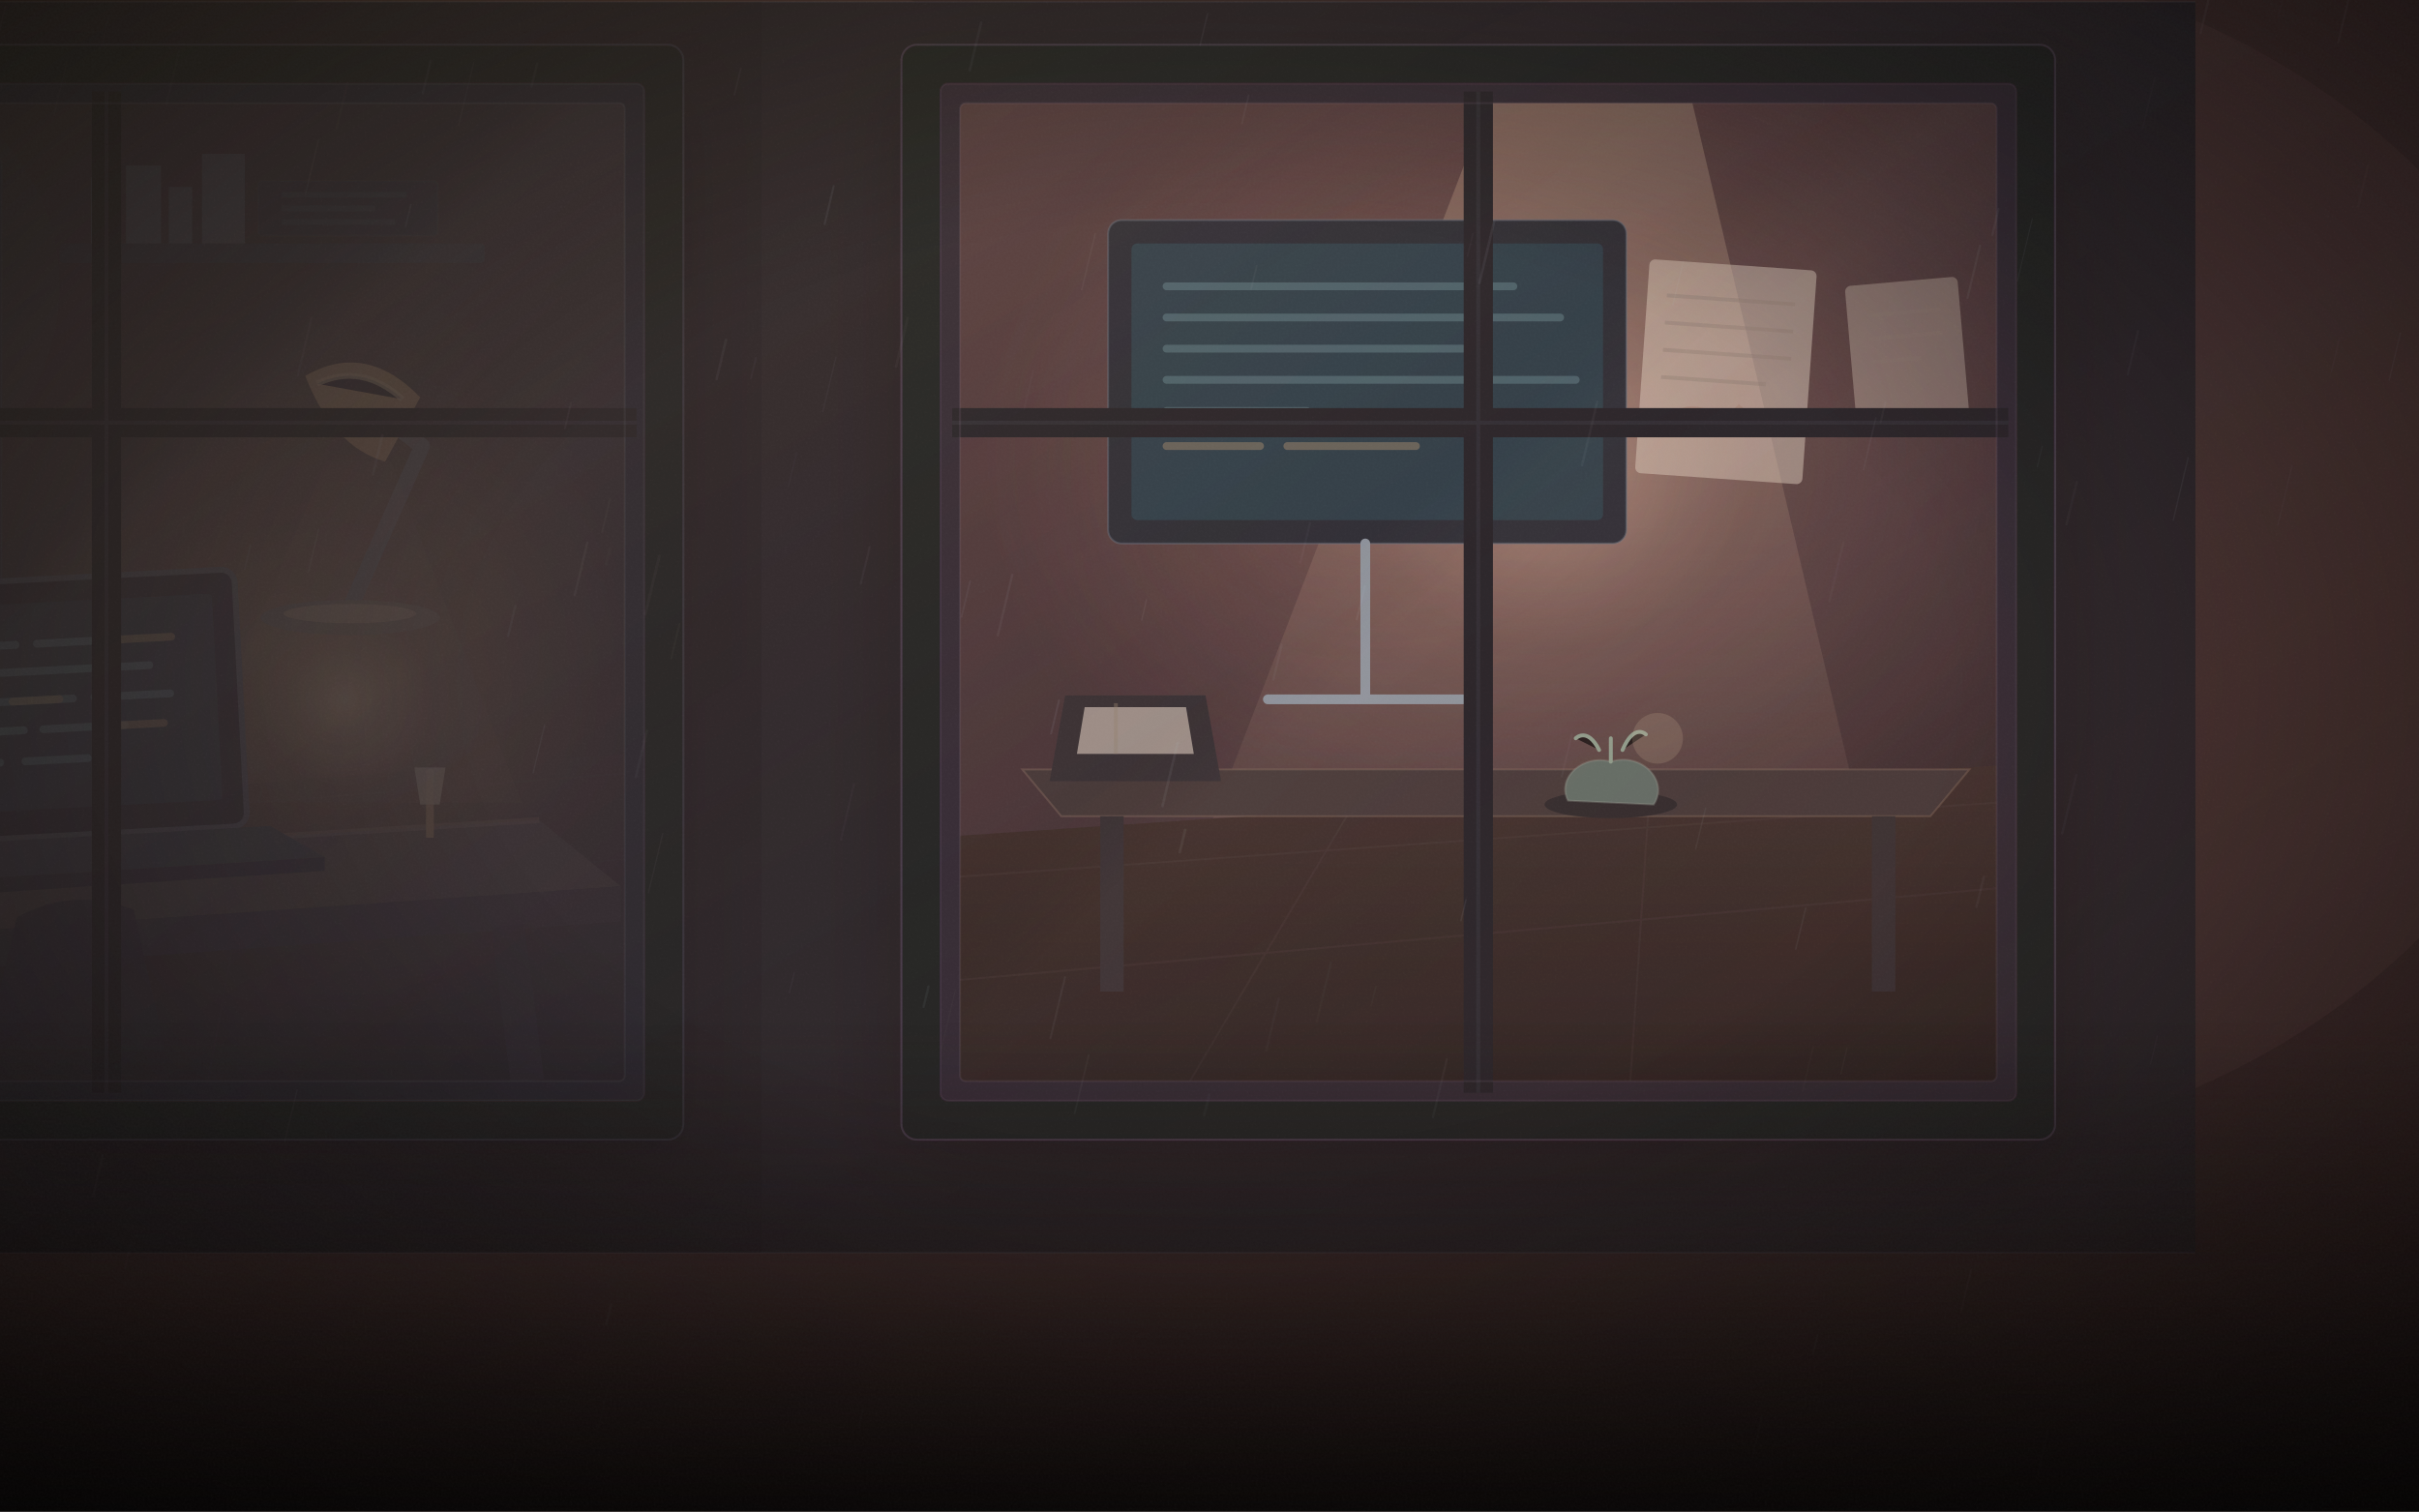
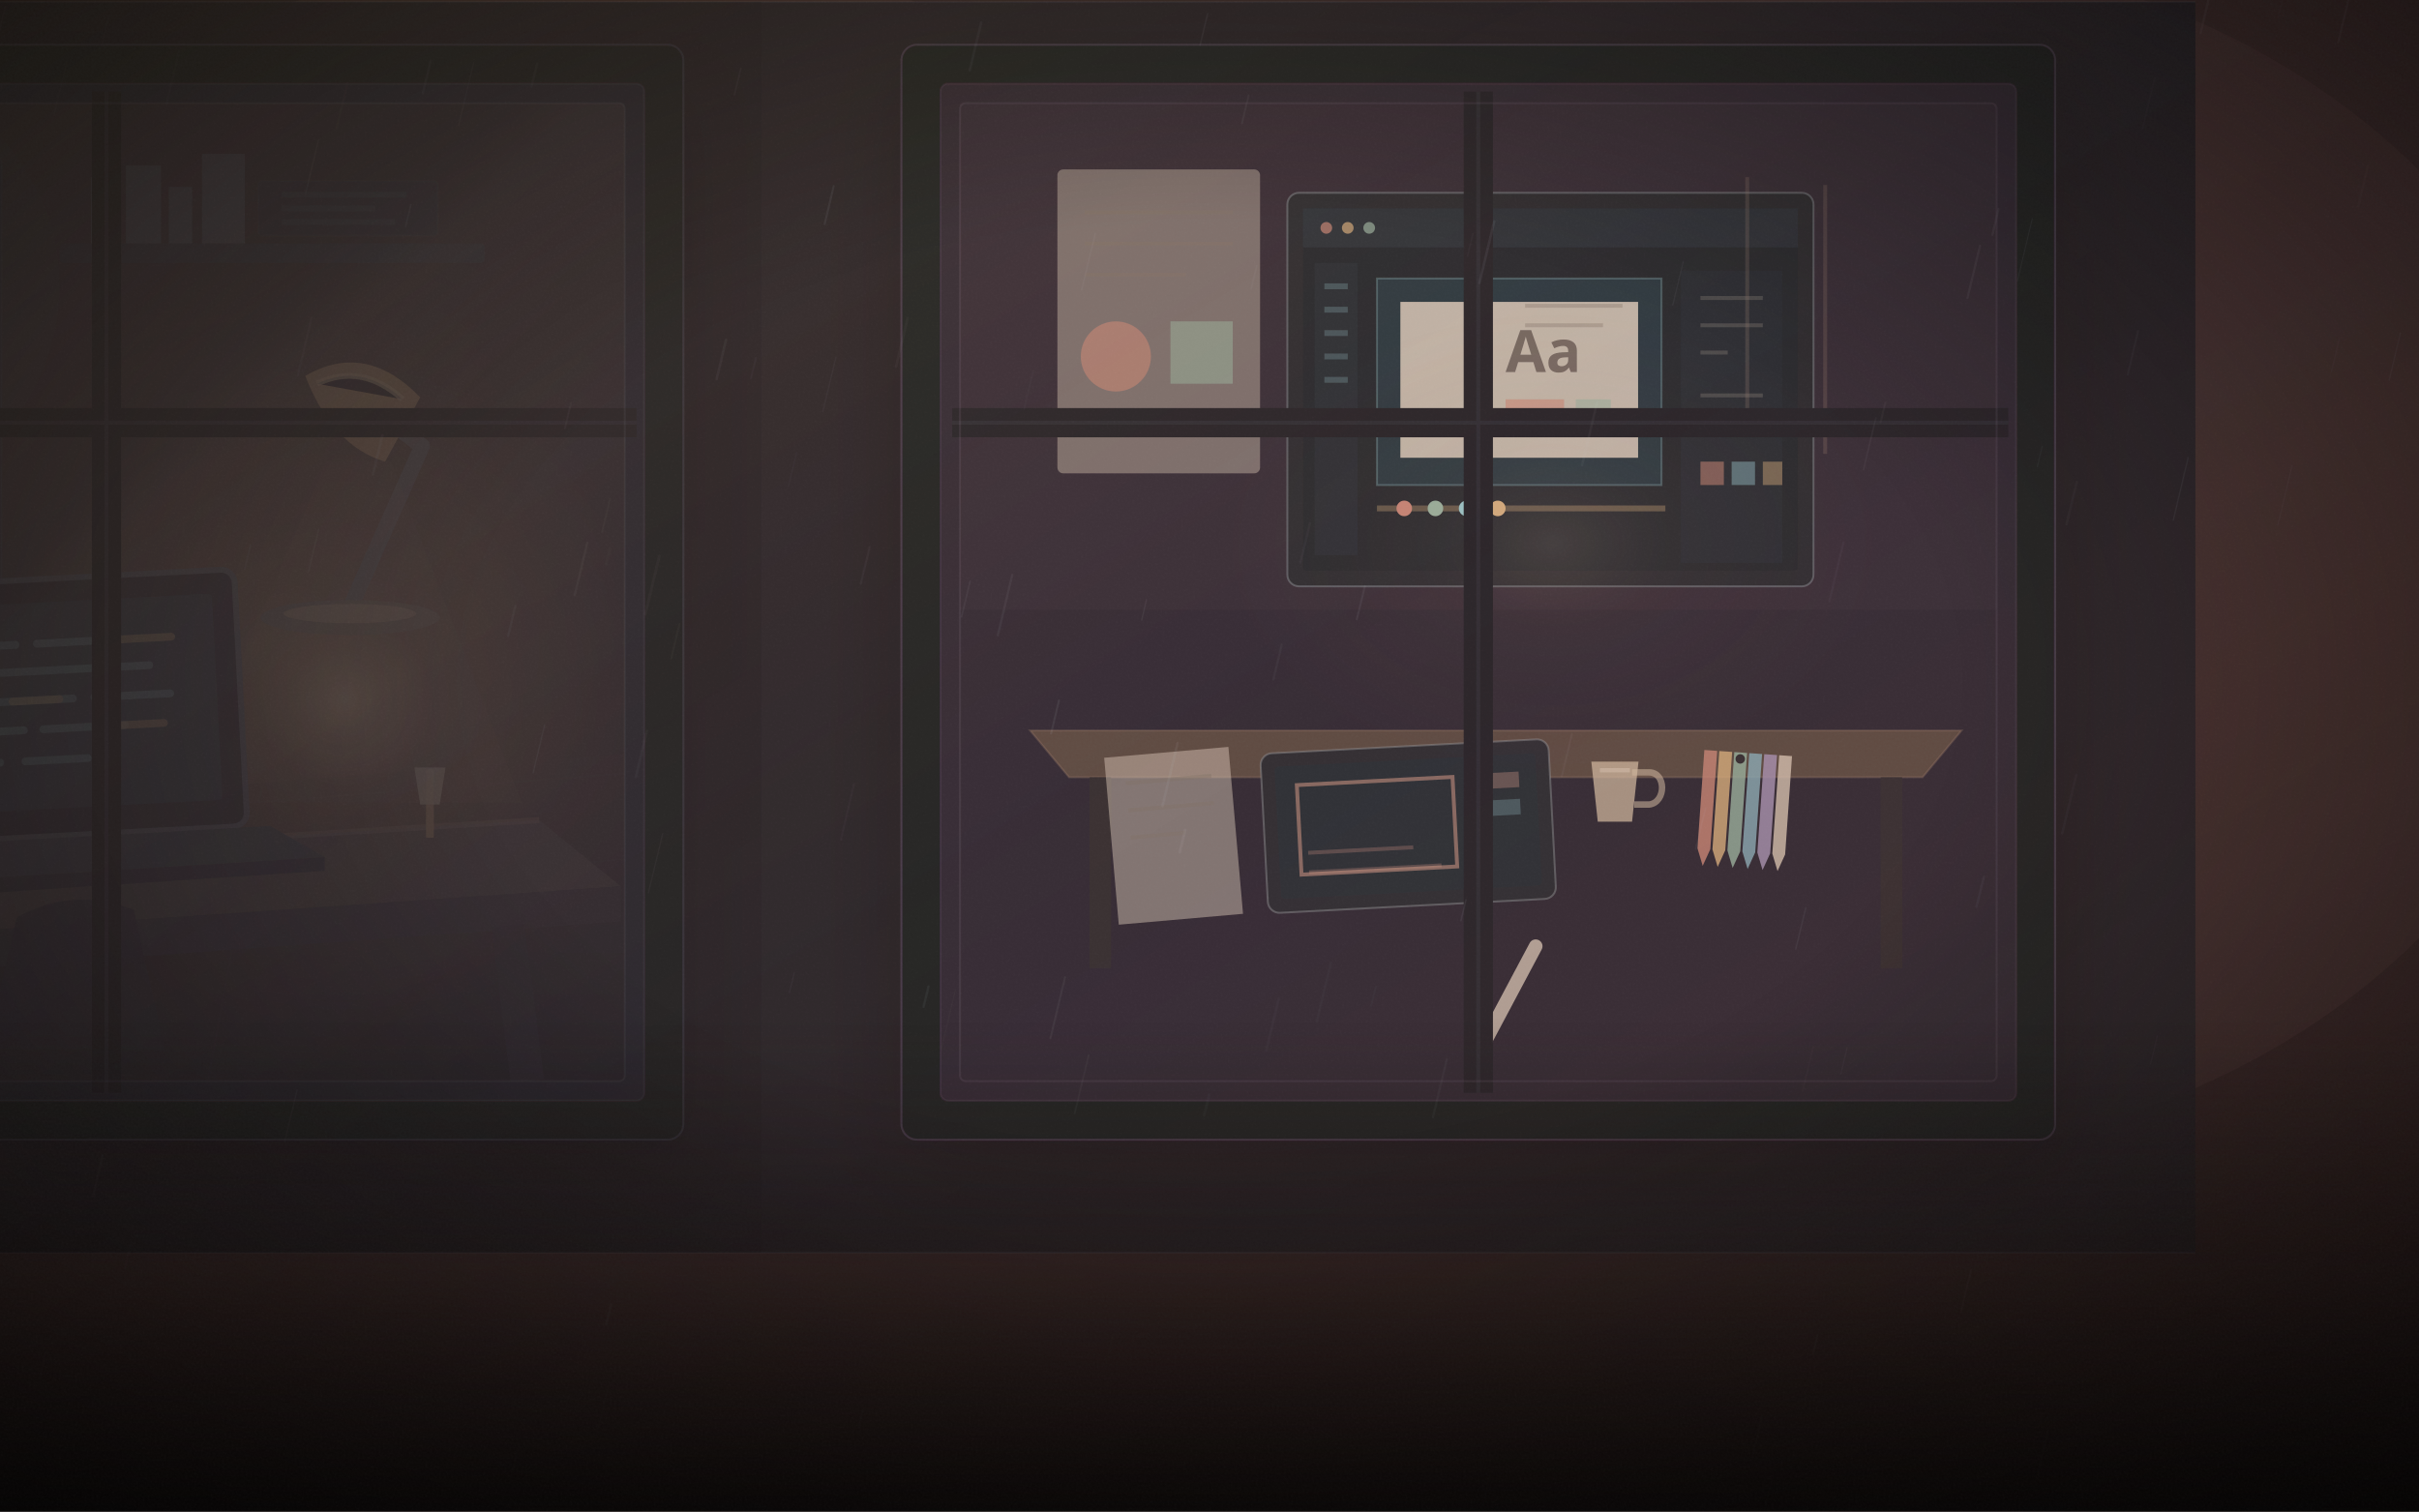
<svg xmlns="http://www.w3.org/2000/svg" viewBox="0 0 1440 900" preserveAspectRatio="xMidYMid slice" role="img" aria-labelledby="title desc">
  <style>
  .rain-drift { animation: rain-drift 11s ease-in-out infinite; }
  .mote { animation-name: mote-rise; animation-duration: 12s; animation-timing-function: ease-in-out; animation-iteration-count: infinite; opacity: 0; }
  .glow-drift { animation: glow-drift 14s ease-in-out infinite; }
  .sway { animation: sway 11s ease-in-out infinite; transform-box: fill-box; transform-origin: 50% 50%; }
  .drift { animation: drift 15s ease-in-out infinite; transform-box: fill-box; transform-origin: 50% 50%; }
  .spin { animation: spin 34s linear infinite; transform-box: fill-box; transform-origin: 50% 100%; }
  .pulse { animation: pulse 2.4s ease-in-out infinite; transform-box: fill-box; transform-origin: 50% 100%; }
  .ring { animation: ring 6.4s ease-out infinite; transform-box: fill-box; transform-origin: 50% 50%; }
  .rise { animation: rise 7s ease-in-out infinite; }
  .flow { animation: flow 7s linear infinite; }
  .blink { animation: blink 1.3s steps(2, start) infinite; }
  .signal-flow { animation: signal-flow 6s linear infinite; }
  @keyframes rain-drift { 0%, 100% { transform: translate(0px, 0px); } 50% { transform: translate(-14px, 24px); } }
  @keyframes mote-rise { 0% { opacity: 0; transform: translate(0px, 0px); } 16% { opacity: .5; } 62% { opacity: .26; } 100% { opacity: 0; transform: translate(-10px, -54px); } }
  @keyframes glow-drift { 0%, 100% { transform: translate(0px, 0px); } 50% { transform: translate(7px, -6px); } }
  @keyframes sway { 0%, 100% { transform: rotate(-1.4deg) translateY(0px); } 50% { transform: rotate(1.4deg) translateY(-4px); } }
  @keyframes drift { 0%, 100% { transform: translate(0px, 0px); } 50% { transform: translate(6px, -8px); } }
  @keyframes spin { to { transform: rotate(360deg); } }
  @keyframes pulse { 0%, 100% { transform: scaleY(.32); } 50% { transform: scaleY(1); } }
  @keyframes ring { 0% { transform: scale(.5); opacity: .55; } 68% { opacity: .14; } 100% { transform: scale(2.4); opacity: 0; } }
  @keyframes rise { 0% { opacity: 0; transform: translateY(6px); } 35% { opacity: .55; } 100% { opacity: 0; transform: translateY(-16px); } }
  @keyframes flow { to { stroke-dashoffset: -120; } }
  @keyframes blink { 0%, 49% { opacity: 1; } 50%, 100% { opacity: 0; } }
  @keyframes signal-flow { to { stroke-dashoffset: -96; } }
  @media (prefers-reduced-motion: reduce) { .anim { animation: none !important; } }
</style>
  <defs>
    <linearGradient id="night" x1="0" y1="0" x2="1" y2="1">
      <stop stop-color="#120d0c" />
      <stop offset=".46" stop-color="#2b1c1c" />
      <stop offset="1" stop-color="#160f0e" />
    </linearGradient>
    <linearGradient id="dawn" x1="0" y1="0" x2="0" y2="1">
      <stop stop-color="#e2a276" stop-opacity=".36" />
      <stop offset=".48" stop-color="#8b5e5e" stop-opacity=".15" />
      <stop offset="1" stop-color="#17110f" stop-opacity="0" />
    </linearGradient>
    <linearGradient id="warmWash" x1="0" y1="0" x2="1" y2="1">
      <stop stop-color="#efb77d" stop-opacity=".2" />
      <stop offset=".5" stop-color="#dca18c" stop-opacity=".13" />
      <stop offset="1" stop-color="#c98370" stop-opacity=".18" />
    </linearGradient>
    <linearGradient id="leftRoom" x1="0" y1="0" x2=".85" y2="1">
      <stop stop-color="#3b2c24" />
      <stop offset=".55" stop-color="#2a211d" />
      <stop offset="1" stop-color="#15100e" />
    </linearGradient>
    <linearGradient id="rightRoom" x1=".2" y1="0" x2=".8" y2="1">
      <stop stop-color="#3b292c" />
      <stop offset=".58" stop-color="#2b2025" />
      <stop offset="1" stop-color="#171114" />
    </linearGradient>
    <linearGradient id="floor" x1="0" y1="0" x2="0" y2="1">
      <stop stop-color="#261c18" />
      <stop offset="1" stop-color="#0e0b0a" />
    </linearGradient>
    <linearGradient id="glass" x1="0" y1="0" x2="1" y2="1">
      <stop stop-color="#d5b497" stop-opacity=".13" />
      <stop offset=".42" stop-color="#62483f" stop-opacity=".05" />
      <stop offset=".48" stop-color="#f4d7b6" stop-opacity=".13" />
      <stop offset="1" stop-color="#211512" stop-opacity=".03" />
    </linearGradient>
    <linearGradient id="spotlight" x1="0" y1="0" x2="0" y2="1">
      <stop stop-color="#ffe0b6" stop-opacity=".27" />
      <stop offset="1" stop-color="#d9a18b" stop-opacity="0" />
    </linearGradient>
    <linearGradient id="bottomShade" x1="0" y1="0" x2="0" y2="1">
      <stop stop-color="#100b09" stop-opacity="0" />
      <stop offset=".56" stop-color="#100b09" stop-opacity=".46" />
      <stop offset="1" stop-color="#0b0807" stop-opacity=".94" />
    </linearGradient>
    <radialGradient id="lampGlow">
      <stop stop-color="#ffe0a8" stop-opacity=".78" />
      <stop offset=".26" stop-color="#f4bd78" stop-opacity=".3" />
      <stop offset="1" stop-color="#e6a053" stop-opacity="0" />
    </radialGradient>
    <radialGradient id="stageGlow">
      <stop stop-color="#ffd8bd" stop-opacity=".48" />
      <stop offset=".35" stop-color="#dda088" stop-opacity=".18" />
      <stop offset="1" stop-color="#aa6e63" stop-opacity="0" />
    </radialGradient>
    <radialGradient id="vignette" cx=".5" cy=".45" r=".72">
      <stop offset=".42" stop-color="#000" stop-opacity="0" />
      <stop offset="1" stop-color="#000" stop-opacity=".66" />
    </radialGradient>
    <filter id="blur8" x="-50%" y="-50%" width="200%" height="200%">
      <feGaussianBlur stdDeviation="8" />
    </filter>
    <filter id="blur24" x="-50%" y="-50%" width="200%" height="200%">
      <feGaussianBlur stdDeviation="24" />
    </filter>
    <filter id="shadow" x="-30%" y="-30%" width="160%" height="160%">
      <feDropShadow dx="0" dy="16" stdDeviation="22" flood-color="#000" flood-opacity=".55" />
    </filter>
    <filter id="grain">
      <feTurbulence type="fractalNoise" baseFrequency=".72" numOctaves="3" seed="27" stitchTiles="stitch" />
      <feColorMatrix type="saturate" values="0" />
      <feComponentTransfer>
        <feFuncA type="table" tableValues="0 .075" />
      </feComponentTransfer>
    </filter>
    <clipPath id="leftClip">
      <rect x="102" y="164" width="532" height="502" rx="3" />
    </clipPath>
    <clipPath id="rightClip">
      <rect x="806" y="164" width="532" height="502" rx="3" />
    </clipPath>
  </defs>
  <rect width="1440" height="900" fill="url(#night)" />
  <ellipse cx="360" cy="340" rx="460" ry="370" fill="#b47b58" opacity=".09" />
  <ellipse cx="1100" cy="330" rx="440" ry="360" fill="#a86c6c" opacity=".1" />
  <g transform="translate(0 -60) translate(-363.5 -68.8) scale(1.16)">
    <path d="M0 112H1440V754H0Z" fill="#080d15" opacity=".9" />
    <path d="M0 112H1440M0 754H1440" stroke="#6d8296" stroke-opacity=".14" />
    <g filter="url(#shadow)">
      <rect x="72" y="134" width="592" height="562" rx="8" fill="#05090f" stroke="#344250" stroke-opacity=".55" />
      <rect x="92" y="154" width="552" height="522" rx="4" fill="#111923" stroke="#637484" stroke-opacity=".18" />
      <rect x="776" y="134" width="592" height="562" rx="8" fill="#05090f" stroke="#454057" stroke-opacity=".58" />
      <rect x="796" y="154" width="552" height="522" rx="4" fill="#171522" stroke="#756887" stroke-opacity=".18" />
    </g>
    <g opacity="0.3">
      <g clip-path="url(#leftClip)">
        <rect x="102" y="164" width="532" height="502" fill="url(#leftRoom)" />
        <ellipse cx="444" cy="440" rx="250" ry="240" fill="url(#lampGlow)" opacity=".26" />
        <path d="M102 540L634 498V666H102Z" fill="url(#floor)" />
        <path d="M102 550L634 508M102 603L634 552M210 666L328 520M420 666L448 514" stroke="#80909a" stroke-opacity=".06" />
        <rect x="126" y="192" width="188" height="266" rx="3" fill="#080e16" stroke="#4b5d6b" stroke-opacity=".5" />
        <rect x="132" y="198" width="176" height="254" fill="#0d1a28" />
        <ellipse cx="202" cy="258" rx="142" ry="124" fill="#345574" opacity=".14" />
        <path d="M120 410V332H151V366H178V294H211V350H242V270H270V324H310V462H120Z" fill="#080f19" />
        <path d="M151 350H158V360H151ZM188 318H195V329H188ZM249 294H256V305H249ZM277 346H284V357H277ZM188 374H195V385H188ZM249 338H256V349H249Z" fill="#d5b878" opacity=".48" />
        <rect x="132" y="198" width="176" height="254" fill="url(#glass)" />
        <path d="M220 198V452M132 326H308" stroke="#334652" stroke-width="8" />
        <path d="M220 198V452M132 326H308" stroke="#8295a1" stroke-opacity=".12" stroke-width="2" />
        <rect x="344" y="236" width="218" height="10" rx="2" fill="#29343e" />
        <path d="M360 202H374V236H360ZM378 196H396V236H378ZM400 207H412V236H400ZM417 190H439V236H417Z" fill="#58606a" />
        <rect x="446" y="204" width="92" height="28" rx="2" fill="#1a252f" stroke="#83919a" stroke-opacity=".15" />
        <path d="M458 211H522M458 218H506M458 225H516" stroke="#8b9ba3" stroke-opacity=".22" stroke-width="3" />
        <g class="anim glow-drift">
          <ellipse cx="490" cy="470" rx="176" ry="172" fill="url(#lampGlow)" />
        </g>
        <path d="M493 423L530 340M530 340L500 318" stroke="#5b5e60" stroke-width="8" stroke-linecap="round" />
        <path d="M470 304Q501 286 529 315L511 348Q484 340 470 304Z" fill="#c59b63" />
        <path d="M476 308Q499 297 520 316" stroke="#ffe0a4" stroke-opacity=".65" stroke-width="3" />
        <ellipse cx="493" cy="428" rx="46" ry="9" fill="#6c6558" />
        <ellipse cx="493" cy="426" rx="34" ry="5" fill="#d3b785" opacity=".55" />
        <path d="M481 348L405 523H581L514 348Z" fill="#f2bd78" opacity=".065" />
        <path d="M138 560L590 532L632 566L110 602Z" fill="#463e35" />
        <path d="M110 602L632 566V584L110 622Z" fill="#24252a" />
        <path d="M154 614L150 666M574 586L584 666" stroke="#1a1d23" stroke-width="17" />
        <path d="M138 560L590 532" stroke="#b49670" stroke-opacity=".35" stroke-width="3" />
        <rect x="247" y="408" width="190" height="132" rx="7" fill="#080d12" stroke="#4c5b64" stroke-width="3" transform="rotate(-3 342 474)" />
        <rect x="259" y="420" width="166" height="106" rx="2" fill="#102633" transform="rotate(-3 342 474)" />
        <g transform="rotate(-3 342 474)" stroke-linecap="round">
          <path d="M276 441H323M334 441H368M276 455H305M315 455H391M290 470H351M362 470H401M290 485H325M335 485H377M276 501H312M325 501H357" stroke="#75b6b6" stroke-opacity=".65" stroke-width="4" />
          <path d="M374 441H403M320 470H344M367 485H397" stroke="#d1aa72" stroke-opacity=".7" stroke-width="4" />
        </g>
        <path d="M222 548L452 535L480 551L206 568Z" fill="#293138" />
        <path d="M206 568L480 551V558L208 576Z" fill="#12181d" />
        <rect x="158" y="526" width="66" height="12" rx="2" fill="#5f5142" transform="rotate(-3 191 532)" />
        <rect x="164" y="511" width="58" height="13" rx="2" fill="#344b56" transform="rotate(-3 193 518)" />
        <path d="M534 506V541" stroke="#b28a55" stroke-width="4" />
        <path d="M526 505H542L539 524H529Z" fill="#d2c2a1" opacity=".75" />
        <path d="M322 582Q350 566 382 578L398 650H306Z" fill="#11171e" opacity=".88" />
      </g>
    </g>
    <g opacity="1.12">
-       <g clip-path="url(#rightClip)">
-         <rect x="806" y="164" width="532" height="502" fill="url(#rightRoom)" />
-         <g class="anim glow-drift">
-           <ellipse cx="1110" cy="348" rx="290" ry="268" fill="url(#stageGlow)" />
-         </g>
-         <path d="M1080 156H1180L1300 666H884Z" fill="url(#spotlight)" />
-         <path d="M806 540L1338 504V666H806Z" fill="url(#floor)" />
-         <path d="M806 561L1338 523M806 614L1338 567M924 666L1008 524M1150 666L1160 516" stroke="#a392b1" stroke-opacity=".055" />
-         <g class="anim glow-drift">
-           <ellipse cx="1020" cy="342" rx="210" ry="170" fill="url(#stageGlow)" opacity=".42" />
-         </g>
-         <rect x="882" y="224" width="266" height="166" rx="7" fill="#0c1722" stroke="#566b7c" stroke-opacity=".45" />
-         <rect x="894" y="236" width="242" height="142" rx="3" fill="#102d3a" />
-         <path d="M912 258H1090M912 274H1114M912 290H1074M912 306H1122M912 322H984" stroke="#8bc8d1" stroke-opacity=".28" stroke-width="4" stroke-linecap="round" />
-         <path d="M912 340H960M974 340H1040" stroke="#d8ae7a" stroke-opacity=".34" stroke-width="4" stroke-linecap="round" />
-         <path d="M1014 390V470M964 470H1064" stroke="#8497a3" stroke-width="5" stroke-linecap="round" />
-         <path d="M838 506H1324L1304 530H858Z" fill="#2b2626" stroke="#9b8069" stroke-opacity=".3" />
-         <path d="M884 530V620M1280 530V620" stroke="#1b1c20" stroke-width="12" />
-         <g transform="translate(1160 244) rotate(4)">
-           <rect width="86" height="110" rx="3" fill="#e3d9c8" opacity=".5" />
-           <path d="M10 18H76M10 32H76M10 46H76M10 60H64" stroke="#7b7467" stroke-opacity=".35" stroke-width="2" />
-           <path d="M16 82C28 66 42 86 52 72" fill="none" stroke="#9b6f5d" stroke-opacity=".34" stroke-width="3" />
-         </g>
-         <g transform="translate(1260 258) rotate(-5)">
-           <rect width="58" height="74" rx="3" fill="#d5cab8" opacity=".4" />
-           <path d="M10 16H48M10 28H48M10 40H36" stroke="#7b7467" stroke-opacity=".3" stroke-width="2" />
-         </g>
-         <g transform="translate(860 468)">
-           <path d="M0 0H72L80 44H-8Z" fill="#191b20" />
-           <path d="M10 6H62L66 30H6Z" fill="#d7d0c1" opacity=".65" />
-           <path d="M26 4V30" stroke="#8d7f6a" stroke-opacity=".4" stroke-width="2" />
-         </g>
-         <g transform="translate(1110 472)">
-           <ellipse cx="30" cy="52" rx="34" ry="7" fill="#111317" />
-           <path d="M8 50C2 38 16 26 30 30C46 25 60 40 52 52Z" fill="#4f655e" stroke="#9aab9d" stroke-opacity=".3" />
-           <path d="M30 30V18M24 24C18 12 12 18 12 18M36 24C42 10 48 16 48 16" stroke="#86a28e" stroke-width="2" stroke-linecap="round" />
-           <circle cx="54" cy="18" r="13" fill="#d9c7a6" opacity=".18" />
-         </g>
-         <rect x="806" y="164" width="532" height="502" fill="url(#glass)" opacity=".26" />
+       <rect x="806" y="164" width="532" height="260" fill="#261c2b" opacity=".38" />
+       <g transform="translate(856 198)">
+         <rect width="104" height="156" rx="3" fill="#e0d5c2" opacity=".42" />
+         <path fill="none" d="M14 22H90M14 38H90M14 54H66" stroke="#766d60" stroke-opacity=".4" stroke-width="2" />
+         <circle cx="30" cy="96" r="18" fill="#c98370" opacity=".6" />
+         <rect x="58" y="78" width="32" height="32" fill="#8fb6a0" opacity=".55" />
+         <path fill="none" d="M20 132H84" stroke="#8e826f" stroke-opacity=".4" stroke-width="3" />
+       </g>
+       <g transform="translate(974 210)">
+         <rect width="270" height="202" rx="6" fill="#0e171d" stroke="#87979e" stroke-opacity=".45" />
+         <rect x="8" y="8" width="254" height="186" rx="2" fill="#08141a" />
+         <rect x="8" y="8" width="254" height="20" fill="#101f28" />
+         <circle cx="20" cy="18" r="3" fill="#c98370" opacity=".7" />
+         <circle cx="31" cy="18" r="3" fill="#d9b178" opacity=".7" />
+         <circle cx="42" cy="18" r="3" fill="#8fb6a0" opacity=".7" />
+         <rect x="14" y="36" width="22" height="150" fill="#0c1a22" />
+         <path fill="none" d="M19 48H31M19 60H31M19 72H31M19 84H31M19 96H31" stroke="#8fd0d6" stroke-opacity=".26" stroke-width="3" />
+         <rect x="46" y="44" width="146" height="106" fill="#0d2630" stroke="#8fd0d6" stroke-opacity=".3" />
+         <rect x="58" y="56" width="122" height="80" fill="#dfd5c3" opacity=".86" />
+         <text x="112" y="92" font-family="'PingFang SC','Hiragino Sans GB','Microsoft YaHei',sans-serif" font-size="30" font-weight="700" fill="#4b4540" fill-opacity=".78">Aa</text>
+         <rect x="112" y="106" width="30" height="16" fill="#c98370" opacity=".6" />
+         <rect x="148" y="106" width="18" height="16" fill="#8fb6a0" opacity=".55" />
+         <path fill="none" d="M122 58H172M122 68H162" stroke="#766d60" stroke-opacity=".35" stroke-width="2" />
+         <rect x="202" y="40" width="52" height="150" fill="#0b1820" />
+         <path fill="none" d="M212 54H244M212 68H244M212 82H226M212 104H244M212 118H236" stroke="#d5c8b4" stroke-opacity=".2" stroke-width="2" />
+         <rect x="212" y="138" width="12" height="12" fill="#c98370" opacity=".55" />
+         <rect x="228" y="138" width="12" height="12" fill="#8fd0d6" opacity=".45" />
+         <rect x="244" y="138" width="10" height="12" fill="#d9b178" opacity=".45" />
+         <path fill="none" d="M46 162H194" stroke="#d9b178" stroke-opacity=".35" stroke-width="3" />
+         <circle cx="60" cy="162" r="4" fill="#c98370" />
+         <circle cx="76" cy="162" r="4" fill="#8fb6a0" />
+         <circle cx="92" cy="162" r="4" fill="#8fd0d6" />
+         <circle cx="108" cy="162" r="4" fill="#d9b178" />
+         <path fill="none" d="M1134 412V454M1088 454H1180" stroke="#8b9a9f" stroke-width="4" />
+       </g>
+       <path d="M842 486H1320L1300 510H862Z" fill="#493c33" stroke="#a4876b" stroke-opacity=".28" />
+       <path fill="none" d="M878 510V608M1284 510V608" stroke="#1a1c1f" stroke-width="11" />
+       <g transform="translate(960 498) rotate(-3)">
+         <rect width="148" height="82" rx="6" fill="#121920" stroke="#8b979c" stroke-opacity=".45" />
+         <rect x="7" y="7" width="134" height="68" rx="2" fill="#0d1b23" />
+         <rect x="18" y="17" width="80" height="46" fill="none" stroke="#d99c86" stroke-opacity=".55" stroke-width="2" />
+         <path fill="none" d="M22 62H90M22 52H76" stroke="#d99c86" stroke-opacity=".28" stroke-width="2" />
+         <rect x="108" y="16" width="24" height="8" fill="#d99c86" opacity=".35" />
+         <rect x="108" y="30" width="24" height="8" fill="#8fd0d6" opacity=".28" />
+       </g>
+       <g transform="translate(1100 592) rotate(28)">
+         <rect width="7" height="66" rx="3.5" fill="#d7cbb8" opacity=".8" />
+         <path d="M1 66H6L3.5 78Z" fill="#c89a7c" />
+       </g>
+       <g transform="translate(1188 496) scale(1.1) rotate(4)">
+         <path d="M0 0H6V46L3 54L0 46Z" fill="#c98370" opacity=".82" />
+         <path d="M7 0H13V46L10 54L7 46Z" fill="#d9b178" opacity=".82" />
+         <path d="M14 0H20V46L17 54L14 46Z" fill="#8fb6a0" opacity=".82" />
+         <path d="M21 0H27V46L24 54L21 46Z" fill="#7fb0bd" opacity=".82" />
+         <path d="M28 0H34V46L31 54L28 46Z" fill="#a292b8" opacity=".82" />
+         <path d="M35 0H41V46L38 54L35 46Z" fill="#d7c9b4" opacity=".82" />
+         <circle cx="17" cy="3" r="2.2" fill="#1a1c20" />
+       </g>
+       <g transform="translate(1130 502) scale(1.1)">
+         <path d="M0 0H22L19 28H3Z" fill="#d9c5a8" opacity=".72" />
+         <path d="M19 5H27C35 5 35 19 27 20H20" fill="none" stroke="#d9c5a8" stroke-opacity=".55" stroke-width="3" />
+         <path fill="none" d="M4 4H18" stroke="#fff2d8" stroke-opacity=".3" stroke-width="2" />
+       </g>
+       <g transform="translate(880 500) rotate(-5)">
+         <rect width="64" height="86" fill="#e0d5c2" opacity=".48" />
+         <path fill="none" d="M10 14H54M10 28H54M10 42H38" stroke="#746c60" stroke-opacity=".4" stroke-width="2" />
+       </g>
+       <path fill="none" d="M1210 202V328M1250 206V344" stroke="#8d7a68" stroke-opacity=".26" stroke-width="2" />
+       <g class="anim glow-drift">
+         <ellipse cx="1110" cy="390" rx="170" ry="120" fill="url(#stageGlow)" opacity=".26" />
      </g>
    </g>
    <rect x="102" y="164" width="532" height="502" fill="url(#glass)" opacity=".32" />
    <path d="M368 158V672M98 328H640M1072 158V672M802 328H1344" stroke="#080d14" stroke-width="15" />
    <path d="M368 158V672M98 328H640M1072 158V672M802 328H1344" stroke="#607080" stroke-opacity=".12" stroke-width="2" />
    <rect x="102" y="164" width="532" height="502" rx="3" fill="none" stroke="#9aabba" stroke-opacity=".12" />
    <rect x="806" y="164" width="532" height="502" rx="3" fill="none" stroke="#aa9bb8" stroke-opacity=".12" />
  </g>
  <g class="anim rain-drift" stroke="#c5d8e5" stroke-linecap="round" opacity="0.1">
    <line x1="-29.7" y1="505.6" x2="-34.8" y2="526.9" stroke-width="1.0" opacity="0.45" />
    <line x1="1392.6" y1="201.8" x2="1387.9" y2="221.0" stroke-width="0.9" opacity="0.35" />
    <line x1="523.1" y1="-63.8" x2="517.8" y2="-41.6" stroke-width="1.5" opacity="0.49" />
    <line x1="441.0" y1="40.7" x2="437.2" y2="56.5" stroke-width="1.0" opacity="0.72" />
    <line x1="394.5" y1="496.3" x2="386.0" y2="531.6" stroke-width="0.7" opacity="0.75" />
    <line x1="324.2" y1="431.7" x2="317.4" y2="460.1" stroke-width="0.8" opacity="0.81" />
    <line x1="872.7" y1="535.7" x2="869.7" y2="548.1" stroke-width="0.9" opacity="0.77" />
    <line x1="1315.2" y1="-2.3" x2="1310.0" y2="19.6" stroke-width="1.4" opacity="0.76" />
    <line x1="1015.3" y1="481.2" x2="1009.4" y2="505.5" stroke-width="0.9" opacity="0.58" />
    <line x1="1471.5" y1="-31.5" x2="1463.2" y2="3.3" stroke-width="1.0" opacity="0.71" />
    <line x1="1054.8" y1="880.7" x2="1049.5" y2="902.4" stroke-width="1.0" opacity="0.66" />
    <line x1="743.3" y1="56.8" x2="739.3" y2="73.5" stroke-width="1.1" opacity="0.61" />
    <line x1="634.0" y1="581.9" x2="625.3" y2="618.2" stroke-width="1.2" opacity="0.62" />
    <line x1="496.3" y1="110.8" x2="490.9" y2="133.4" stroke-width="1.2" opacity="0.84" />
    <line x1="779.8" y1="311.6" x2="774.1" y2="335.1" stroke-width="1.3" opacity="0.40" />
    <line x1="812.5" y1="349.0" x2="807.7" y2="368.8" stroke-width="1.2" opacity="0.72" />
    <line x1="517.7" y1="325.7" x2="512.4" y2="347.7" stroke-width="1.2" opacity="0.49" />
    <line x1="1526.4" y1="858.3" x2="1520.0" y2="884.7" stroke-width="1.6" opacity="0.84" />
    <line x1="432.2" y1="202.3" x2="426.6" y2="225.7" stroke-width="1.5" opacity="0.82" />
    <line x1="1282.7" y1="46.3" x2="1275.5" y2="76.5" stroke-width="0.9" opacity="0.34" />
    <line x1="761.2" y1="594.5" x2="753.8" y2="625.6" stroke-width="1.4" opacity="0.30" />
    <line x1="648.1" y1="628.2" x2="639.7" y2="663.1" stroke-width="1.0" opacity="0.50" />
    <line x1="1209.8" y1="130.2" x2="1200.9" y2="167.5" stroke-width="0.6" opacity="0.77" />
    <line x1="1116.7" y1="248.8" x2="1109.3" y2="279.7" stroke-width="0.9" opacity="0.54" />
    <line x1="682.5" y1="357.0" x2="679.6" y2="369.3" stroke-width="0.8" opacity="0.67" />
    <line x1="227.6" y1="259.1" x2="222.0" y2="282.5" stroke-width="1.5" opacity="0.57" />
    <line x1="1450.0" y1="564.0" x2="1447.2" y2="575.7" stroke-width="1.0" opacity="0.47" />
    <line x1="701.0" y1="442.4" x2="692.0" y2="480.0" stroke-width="1.5" opacity="0.74" />
    <line x1="1425.4" y1="769.7" x2="1422.9" y2="780.2" stroke-width="0.6" opacity="0.56" />
    <line x1="27.3" y1="805.5" x2="23.2" y2="822.5" stroke-width="1.4" opacity="0.32" />
    <line x1="795.0" y1="935.5" x2="789.9" y2="956.8" stroke-width="1.0" opacity="0.60" />
    <line x1="1514.8" y1="364.9" x2="1508.5" y2="391.3" stroke-width="1.4" opacity="0.64" />
    <line x1="1049.1" y1="842.8" x2="1043.3" y2="867.1" stroke-width="1.1" opacity="0.70" />
    <line x1="508.5" y1="466.7" x2="500.5" y2="500.0" stroke-width="1.2" opacity="0.25" />
    <line x1="815.7" y1="895.5" x2="810.0" y2="919.2" stroke-width="1.0" opacity="0.80" />
    <line x1="1318.1" y1="809.2" x2="1311.3" y2="837.3" stroke-width="0.7" opacity="0.39" />
    <line x1="652.0" y1="139.1" x2="643.9" y2="172.6" stroke-width="0.8" opacity="0.59" />
    <line x1="1236.3" y1="286.9" x2="1230.2" y2="312.1" stroke-width="1.4" opacity="0.36" />
    <line x1="1099.6" y1="623.7" x2="1095.8" y2="639.6" stroke-width="0.7" opacity="0.47" />
    <line x1="719.8" y1="651.9" x2="716.8" y2="664.2" stroke-width="1.5" opacity="0.37" />
    <line x1="909.9" y1="946.3" x2="903.1" y2="974.6" stroke-width="1.4" opacity="0.84" />
    <line x1="1236.0" y1="461.3" x2="1227.6" y2="496.2" stroke-width="1.4" opacity="0.32" />
    <line x1="861.3" y1="630.7" x2="853.0" y2="665.3" stroke-width="1.3" opacity="0.51" />
    <line x1="472.9" y1="579.0" x2="469.9" y2="591.1" stroke-width="0.6" opacity="0.54" />
    <line x1="1409.6" y1="98.6" x2="1403.8" y2="122.9" stroke-width="1.4" opacity="0.37" />
    <line x1="284.3" y1="-60.5" x2="279.1" y2="-38.8" stroke-width="1.0" opacity="0.69" />
    <line x1="561.0" y1="-57.1" x2="554.0" y2="-27.8" stroke-width="1.4" opacity="0.30" />
    <line x1="1081.9" y1="794.9" x2="1079.3" y2="806.1" stroke-width="1.1" opacity="0.78" />
    <line x1="1219.0" y1="852.4" x2="1212.4" y2="879.9" stroke-width="1.4" opacity="0.76" />
    <line x1="1079.2" y1="964.2" x2="1075.8" y2="978.4" stroke-width="0.6" opacity="0.62" />
    <line x1="-4.9" y1="-64.4" x2="-13.3" y2="-29.7" stroke-width="1.2" opacity="0.60" />
    <line x1="404.5" y1="371.5" x2="399.6" y2="392.0" stroke-width="1.1" opacity="0.58" />
    <line x1="189.7" y1="315.1" x2="183.6" y2="340.6" stroke-width="0.8" opacity="0.61" />
    <line x1="1527.6" y1="745.9" x2="1520.0" y2="777.4" stroke-width="0.8" opacity="0.52" />
    <line x1="1075.0" y1="540.4" x2="1069.0" y2="565.1" stroke-width="0.9" opacity="0.65" />
    <line x1="1013.6" y1="963.4" x2="1010.1" y2="978.0" stroke-width="1.0" opacity="0.60" />
    <line x1="339.9" y1="240.0" x2="336.3" y2="255.0" stroke-width="1.1" opacity="0.58" />
    <line x1="176.9" y1="649.0" x2="169.4" y2="680.0" stroke-width="0.8" opacity="0.70" />
    <line x1="540.3" y1="189.4" x2="533.4" y2="218.3" stroke-width="1.5" opacity="0.40" />
    <line x1="1131.0" y1="908.0" x2="1127.6" y2="921.9" stroke-width="1.4" opacity="0.50" />
    <line x1="1215.7" y1="265.7" x2="1212.8" y2="277.9" stroke-width="0.7" opacity="0.54" />
    <line x1="206.9" y1="49.5" x2="200.4" y2="76.5" stroke-width="1.5" opacity="0.31" />
    <line x1="889.5" y1="131.8" x2="880.7" y2="168.5" stroke-width="1.5" opacity="0.79" />
    <line x1="1499.9" y1="841.2" x2="1495.1" y2="861.4" stroke-width="0.7" opacity="0.35" />
    <line x1="1464.8" y1="-52.7" x2="1455.9" y2="-16.0" stroke-width="1.1" opacity="0.63" />
    <line x1="392.5" y1="331.1" x2="384.1" y2="365.8" stroke-width="1.6" opacity="0.61" />
    <line x1="1512.5" y1="985.8" x2="1505.9" y2="1012.9" stroke-width="0.7" opacity="0.75" />
    <line x1="705.5" y1="494.2" x2="702.3" y2="507.4" stroke-width="1.6" opacity="0.76" />
    <line x1="185.5" y1="189.1" x2="177.3" y2="223.6" stroke-width="1.3" opacity="0.50" />
    <line x1="763.0" y1="383.9" x2="758.0" y2="404.7" stroke-width="1.3" opacity="0.48" />
    <line x1="1472.2" y1="835.1" x2="1464.1" y2="868.9" stroke-width="1.0" opacity="0.61" />
    <line x1="64.6" y1="10.1" x2="60.3" y2="28.0" stroke-width="1.2" opacity="0.28" />
    <line x1="577.5" y1="346.0" x2="572.4" y2="367.3" stroke-width="1.0" opacity="0.68" />
    <line x1="1189.7" y1="124.4" x2="1186.1" y2="139.8" stroke-width="1.3" opacity="0.71" />
    <line x1="1122.3" y1="239.7" x2="1119.5" y2="251.4" stroke-width="1.2" opacity="0.42" />
    <line x1="106.7" y1="30.2" x2="99.0" y2="62.3" stroke-width="1.3" opacity="0.39" />
    <line x1="1173.4" y1="756.0" x2="1167.3" y2="781.3" stroke-width="1.0" opacity="0.60" />
    <line x1="149.2" y1="324.4" x2="145.7" y2="338.8" stroke-width="1.0" opacity="0.45" />
    <line x1="189.6" y1="83.2" x2="182.0" y2="115.1" stroke-width="0.8" opacity="0.71" />
    <line x1="1528.3" y1="779.3" x2="1521.3" y2="808.6" stroke-width="1.1" opacity="0.74" />
    <line x1="618.6" y1="909.3" x2="610.9" y2="941.5" stroke-width="0.8" opacity="0.55" />
    <line x1="855.8" y1="-57.4" x2="853.1" y2="-46.3" stroke-width="1.1" opacity="0.44" />
    <line x1="363.7" y1="776.7" x2="360.9" y2="788.6" stroke-width="1.5" opacity="0.82" />
    <line x1="738.3" y1="889.7" x2="733.7" y2="908.9" stroke-width="1.1" opacity="0.21" />
    <line x1="541.4" y1="882.8" x2="536.7" y2="902.4" stroke-width="0.6" opacity="0.24" />
    <line x1="61.1" y1="688.1" x2="55.3" y2="712.3" stroke-width="1.4" opacity="0.59" />
    <line x1="580.6" y1="927.1" x2="574.5" y2="952.5" stroke-width="1.2" opacity="0.62" />
    <line x1="39.8" y1="36.6" x2="32.1" y2="68.8" stroke-width="0.8" opacity="0.34" />
    <line x1="838.4" y1="938.0" x2="833.7" y2="957.6" stroke-width="1.1" opacity="0.82" />
    <line x1="450.0" y1="213.1" x2="447.0" y2="225.4" stroke-width="1.1" opacity="0.58" />
    <line x1="602.6" y1="342.2" x2="594.0" y2="378.2" stroke-width="1.4" opacity="0.61" />
    <line x1="950.8" y1="239.2" x2="941.8" y2="277.0" stroke-width="1.4" opacity="0.50" />
    <line x1="1455.6" y1="173.2" x2="1449.1" y2="200.1" stroke-width="1.1" opacity="0.69" />
    <line x1="282.0" y1="37.2" x2="273.1" y2="74.3" stroke-width="0.7" opacity="0.63" />
    <line x1="78.0" y1="739.8" x2="74.5" y2="754.4" stroke-width="1.4" opacity="0.32" />
    <line x1="1002.0" y1="155.9" x2="995.8" y2="181.6" stroke-width="0.7" opacity="0.58" />
    <line x1="497.6" y1="212.8" x2="489.8" y2="245.2" stroke-width="0.8" opacity="0.42" />
    <line x1="1178.7" y1="146.3" x2="1171.2" y2="177.4" stroke-width="1.3" opacity="0.70" />
    <line x1="748.1" y1="158.2" x2="744.8" y2="172.1" stroke-width="1.0" opacity="0.48" />
    <line x1="1501.8" y1="153.5" x2="1492.8" y2="191.1" stroke-width="0.8" opacity="0.60" />
    <line x1="981.6" y1="-58.1" x2="978.8" y2="-46.1" stroke-width="0.9" opacity="0.61" />
    <line x1="718.9" y1="8.1" x2="714.4" y2="26.9" stroke-width="0.9" opacity="0.77" />
    <line x1="552.7" y1="587.4" x2="549.8" y2="599.5" stroke-width="1.4" opacity="0.64" />
    <line x1="725.8" y1="-62.2" x2="720.1" y2="-38.5" stroke-width="1.0" opacity="0.49" />
    <line x1="1411.6" y1="-70.9" x2="1403.5" y2="-37.3" stroke-width="1.4" opacity="0.82" />
    <line x1="568.8" y1="589.3" x2="560.5" y2="624.1" stroke-width="0.6" opacity="0.24" />
    <line x1="819.0" y1="587.4" x2="816.2" y2="599.0" stroke-width="1.0" opacity="0.23" />
    <line x1="1348.8" y1="881.0" x2="1344.1" y2="900.6" stroke-width="0.8" opacity="0.41" />
    <line x1="1495.8" y1="817.2" x2="1488.6" y2="847.4" stroke-width="1.6" opacity="0.49" />
    <line x1="1272.8" y1="197.0" x2="1266.6" y2="223.1" stroke-width="1.1" opacity="0.51" />
    <line x1="887.5" y1="875.9" x2="881.7" y2="900.0" stroke-width="0.9" opacity="0.43" />
    <line x1="1181.0" y1="522.0" x2="1176.6" y2="540.0" stroke-width="1.4" opacity="0.52" />
    <line x1="349.6" y1="323.2" x2="342.1" y2="354.4" stroke-width="1.4" opacity="0.74" />
    <line x1="1284.2" y1="616.9" x2="1280.2" y2="633.6" stroke-width="0.7" opacity="0.41" />
    <line x1="876.8" y1="139.2" x2="873.6" y2="152.5" stroke-width="0.9" opacity="0.32" />
    <line x1="615.2" y1="220.4" x2="609.6" y2="243.7" stroke-width="0.9" opacity="0.26" />
    <line x1="258.9" y1="932.3" x2="253.3" y2="955.8" stroke-width="0.6" opacity="0.21" />
    <line x1="935.7" y1="437.2" x2="929.7" y2="462.4" stroke-width="1.2" opacity="0.44" />
    <line x1="1097.4" y1="322.9" x2="1089.0" y2="358.0" stroke-width="1.4" opacity="0.39" />
    <line x1="792.3" y1="573.1" x2="783.9" y2="608.1" stroke-width="1.3" opacity="0.24" />
    <line x1="319.8" y1="37.8" x2="316.4" y2="51.7" stroke-width="1.3" opacity="0.63" />
    <line x1="3.1" y1="4.0" x2="-5.8" y2="40.7" stroke-width="1.1" opacity="0.46" />
    <line x1="1361.0" y1="-9.6" x2="1356.2" y2="10.4" stroke-width="0.7" opacity="0.34" />
    <line x1="306.8" y1="360.8" x2="302.5" y2="378.6" stroke-width="1.4" opacity="0.64" />
    <line x1="363.2" y1="326.3" x2="360.8" y2="336.3" stroke-width="1.5" opacity="0.29" />
    <line x1="1302.6" y1="272.5" x2="1293.7" y2="309.8" stroke-width="0.8" opacity="0.78" />
    <line x1="385.1" y1="435.2" x2="378.5" y2="462.7" stroke-width="1.5" opacity="0.63" />
    <line x1="136.2" y1="951.5" x2="131.0" y2="973.3" stroke-width="1.0" opacity="0.20" />
    <line x1="1428.9" y1="198.5" x2="1422.2" y2="226.4" stroke-width="0.8" opacity="0.62" />
    <line x1="-5.1" y1="581.2" x2="-10.6" y2="604.2" stroke-width="0.9" opacity="0.54" />
    <line x1="244.6" y1="121.9" x2="241.4" y2="134.9" stroke-width="0.9" opacity="0.83" />
    <line x1="916.2" y1="-82.6" x2="909.7" y2="-55.6" stroke-width="0.8" opacity="0.29" />
    <line x1="1462.2" y1="139.1" x2="1453.7" y2="174.4" stroke-width="1.5" opacity="0.60" />
    <line x1="256.4" y1="36.1" x2="251.7" y2="55.6" stroke-width="1.4" opacity="0.72" />
    <line x1="1327.5" y1="973.5" x2="1323.3" y2="990.9" stroke-width="1.4" opacity="0.54" />
    <line x1="1079.4" y1="623.2" x2="1073.1" y2="649.6" stroke-width="0.9" opacity="0.26" />
    <line x1="1412.8" y1="977.7" x2="1409.7" y2="990.5" stroke-width="1.2" opacity="0.63" />
    <line x1="662.5" y1="794.9" x2="658.5" y2="811.8" stroke-width="1.1" opacity="0.21" />
    <line x1="363.2" y1="297.0" x2="358.4" y2="316.9" stroke-width="1.1" opacity="0.45" />
    <line x1="513.7" y1="840.0" x2="511.2" y2="850.2" stroke-width="1.2" opacity="0.73" />
    <line x1="734.3" y1="-52.1" x2="729.4" y2="-31.8" stroke-width="1.0" opacity="0.78" />
    <line x1="1398.1" y1="-0.5" x2="1391.9" y2="25.2" stroke-width="1.3" opacity="0.76" />
    <line x1="584.1" y1="13.4" x2="577.3" y2="41.8" stroke-width="1.5" opacity="0.60" />
    <line x1="1364.4" y1="277.4" x2="1356.0" y2="312.5" stroke-width="0.7" opacity="0.52" />
    <line x1="362.8" y1="822.4" x2="354.6" y2="856.3" stroke-width="0.7" opacity="0.56" />
    <line x1="1247.5" y1="-86.2" x2="1244.1" y2="-72.1" stroke-width="1.6" opacity="0.32" />
    <line x1="630.4" y1="417.0" x2="625.7" y2="436.8" stroke-width="1.2" opacity="0.84" />
    <line x1="474.2" y1="269.5" x2="469.4" y2="289.5" stroke-width="0.8" opacity="0.29" />
    <line x1="190.1" y1="824.6" x2="185.0" y2="845.8" stroke-width="0.8" opacity="0.36" />
    <line x1="309.0" y1="859.8" x2="304.6" y2="877.9" stroke-width="1.4" opacity="0.58" />
  </g>
  <g fill="#efd6ad" opacity=".55">
    <circle class="anim mote" cx="130.6" cy="160.2" r="0.9" style="animation-duration:19.8s;animation-delay:-9.9s" />
    <circle class="anim mote" cx="550.7" cy="524.0" r="1.4" style="animation-duration:14.9s;animation-delay:-0.2s" />
    <circle class="anim mote" cx="594.5" cy="444.3" r="1.9" style="animation-duration:12.0s;animation-delay:-3.1s" />
    <circle class="anim mote" cx="497.8" cy="554.2" r="1.5" style="animation-duration:14.5s;animation-delay:-1.1s" />
    <circle class="anim mote" cx="680.6" cy="534.0" r="2.3" style="animation-duration:17.8s;animation-delay:-11.0s" />
    <circle class="anim mote" cx="298.3" cy="412.2" r="2.2" style="animation-duration:14.4s;animation-delay:-11.1s" />
    <circle class="anim mote" cx="754.9" cy="362.5" r="0.7" style="animation-duration:19.1s;animation-delay:-17.2s" />
    <circle class="anim mote" cx="156.3" cy="404.1" r="0.9" style="animation-duration:15.1s;animation-delay:-4.3s" />
    <circle class="anim mote" cx="211.9" cy="552.3" r="0.8" style="animation-duration:19.6s;animation-delay:-14.6s" />
    <circle class="anim mote" cx="641.9" cy="377.8" r="2.3" style="animation-duration:16.7s;animation-delay:-10.4s" />
    <circle class="anim mote" cx="1022.3" cy="210.9" r="1.6" style="animation-duration:17.9s;animation-delay:-16.4s" />
    <circle class="anim mote" cx="315.2" cy="441.4" r="2.0" style="animation-duration:15.2s;animation-delay:-10.6s" />
    <circle class="anim mote" cx="346.9" cy="483.6" r="1.5" style="animation-duration:15.1s;animation-delay:-2.8s" />
    <circle class="anim mote" cx="286.4" cy="251.0" r="1.6" style="animation-duration:18.3s;animation-delay:-9.1s" />
    <circle class="anim mote" cx="770.9" cy="336.0" r="2.2" style="animation-duration:17.7s;animation-delay:-5.6s" />
    <circle class="anim mote" cx="520.8" cy="321.9" r="0.8" style="animation-duration:15.1s;animation-delay:-14.8s" />
    <circle class="anim mote" cx="716.3" cy="428.3" r="2.3" style="animation-duration:20.0s;animation-delay:-19.3s" />
    <circle class="anim mote" cx="604.5" cy="541.2" r="1.1" style="animation-duration:19.7s;animation-delay:-4.0s" />
    <circle class="anim mote" cx="395.4" cy="444.8" r="1.4" style="animation-duration:13.8s;animation-delay:-0.8s" />
    <circle class="anim mote" cx="843.8" cy="208.9" r="1.3" style="animation-duration:14.9s;animation-delay:-5.1s" />
    <circle class="anim mote" cx="1045.1" cy="383.5" r="1.6" style="animation-duration:18.9s;animation-delay:-7.1s" />
    <circle class="anim mote" cx="1157.7" cy="557.1" r="0.7" style="animation-duration:16.4s;animation-delay:-6.7s" />
  </g>
  <g transform="translate(0 -60) translate(-363.5 -68.8) scale(1.16)">
    <rect y="112" width="704" height="642" fill="#02050b" opacity=".34" />
    <g transform="translate(0 0)" />
  </g>
  <rect width="1440" height="900" fill="#6d5360" opacity=".09" />
  <rect width="1440" height="900" fill="url(#warmWash)" />
  <rect y="606" width="1440" height="294" fill="url(#bottomShade)" />
  <rect width="1440" height="900" fill="url(#vignette)" />
  <rect width="1440" height="900" filter="url(#grain)" opacity=".38" />
</svg>
